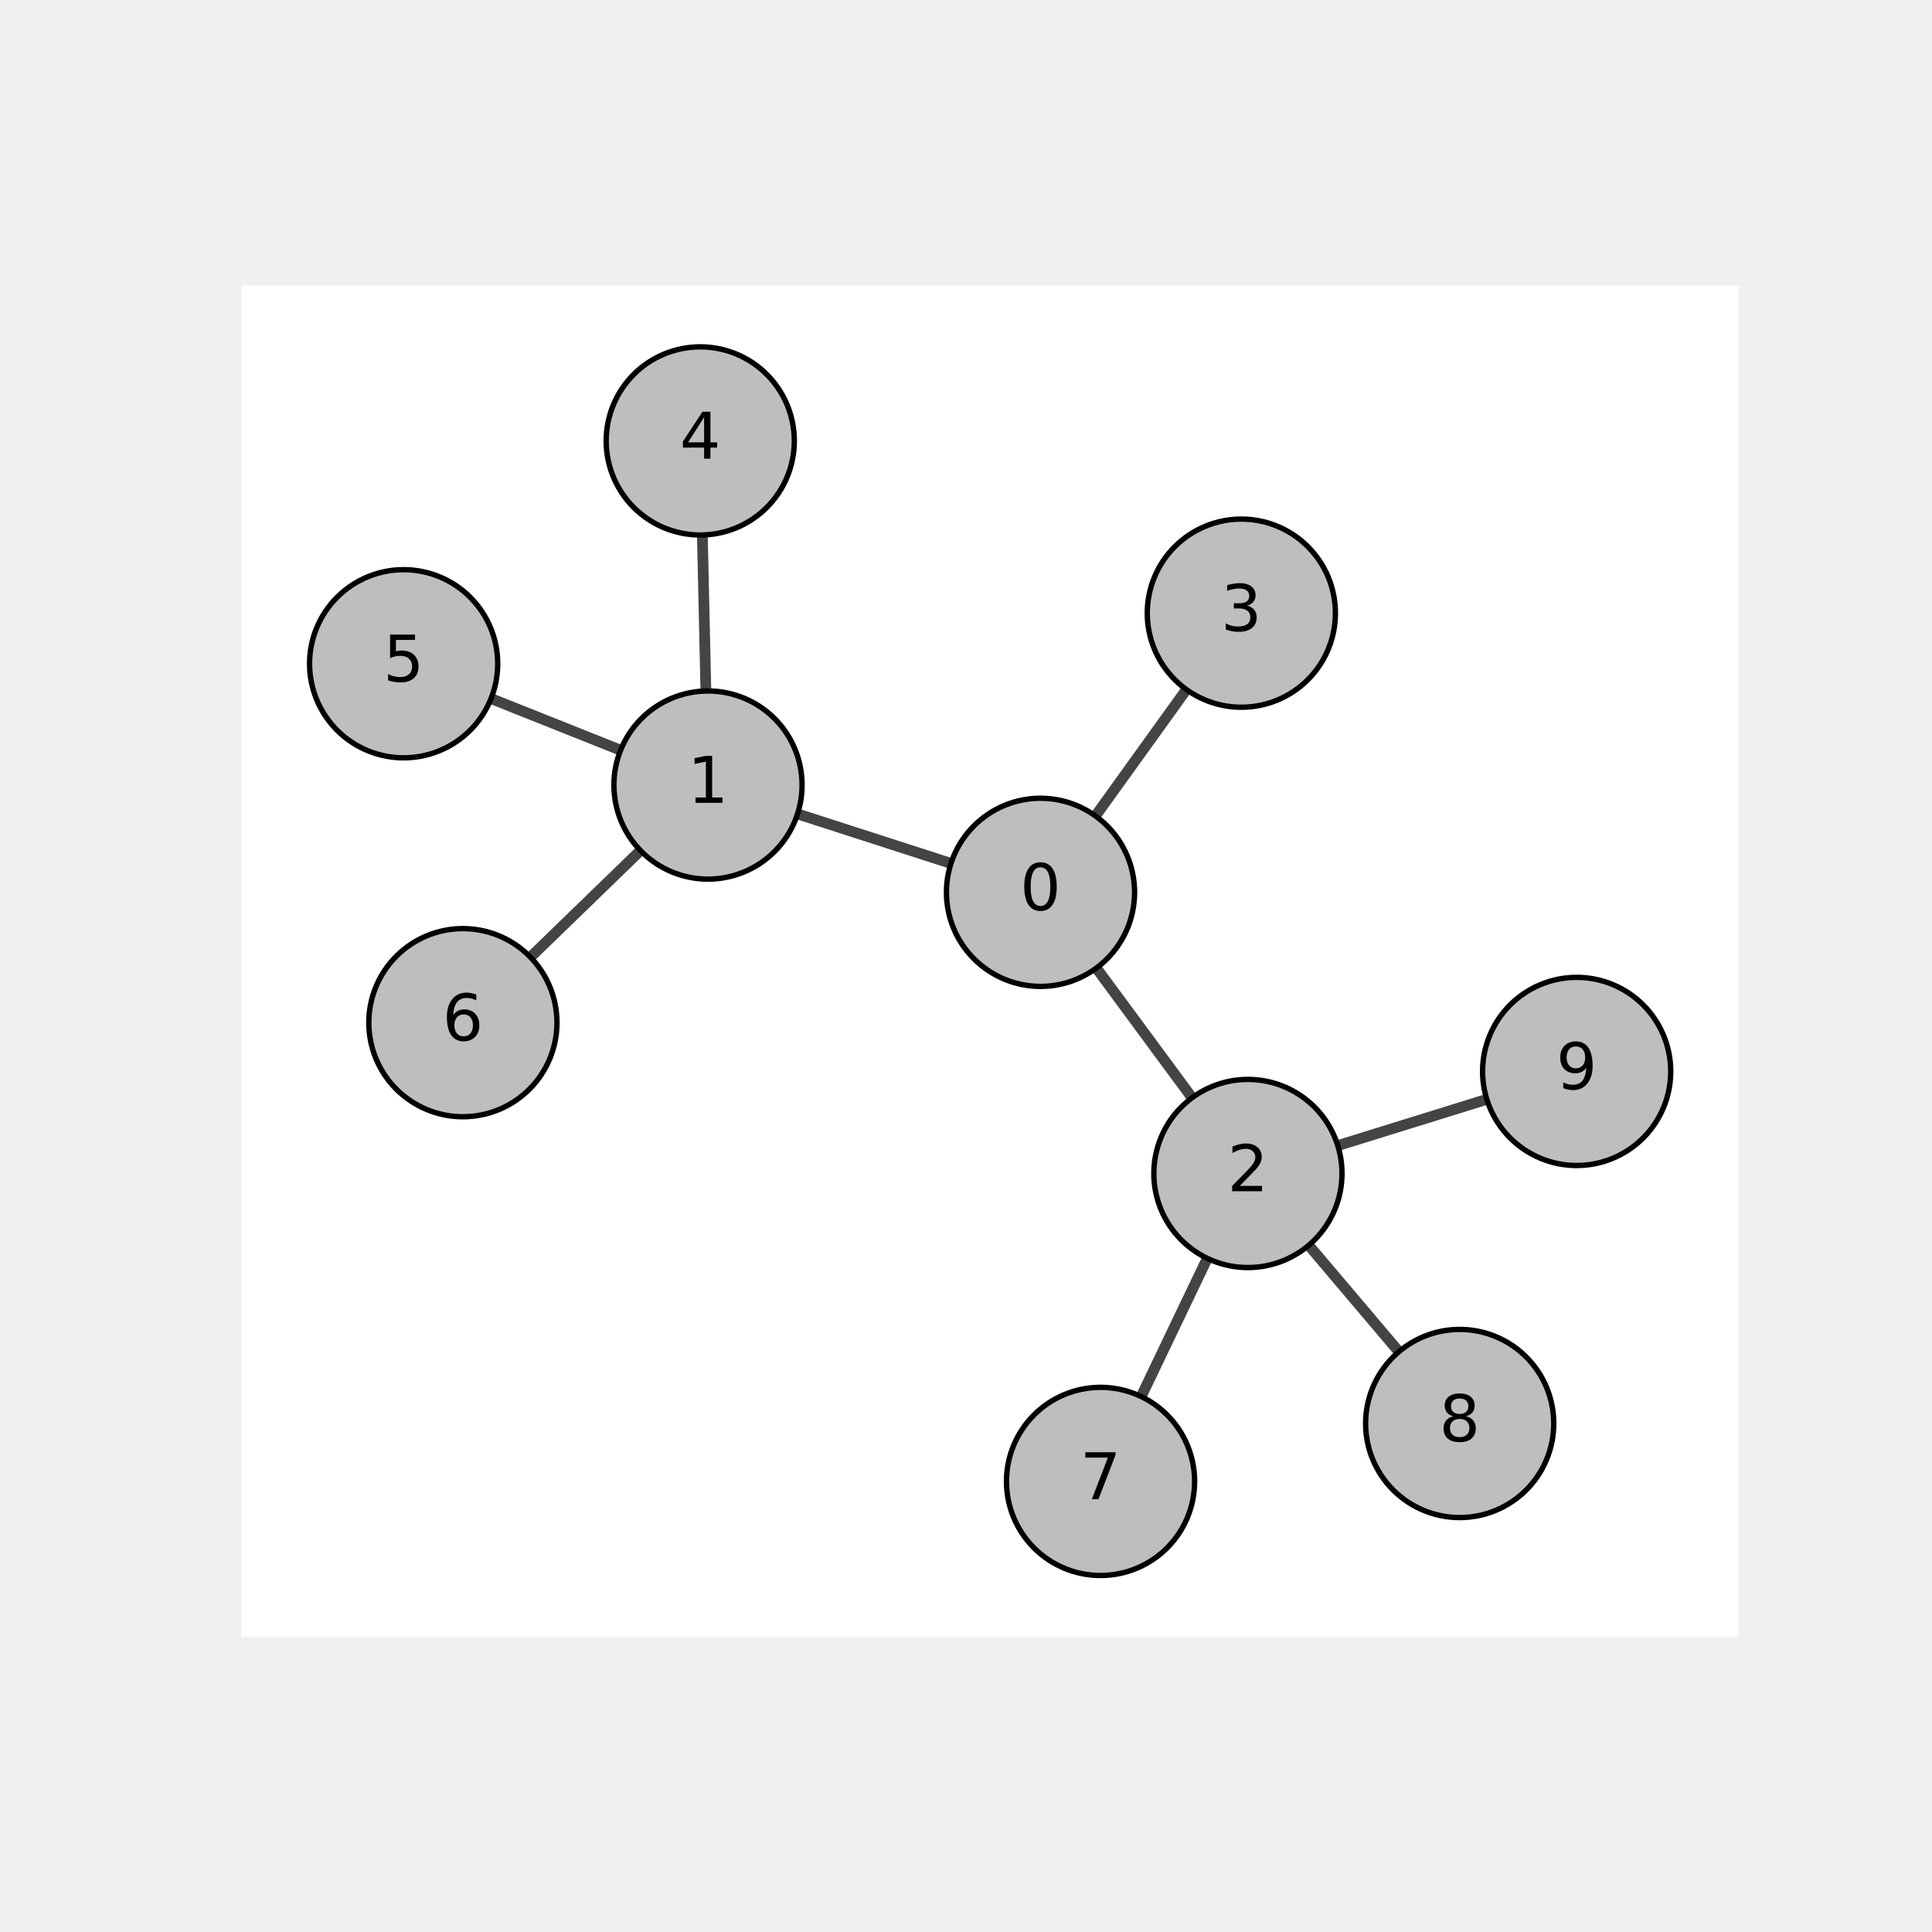
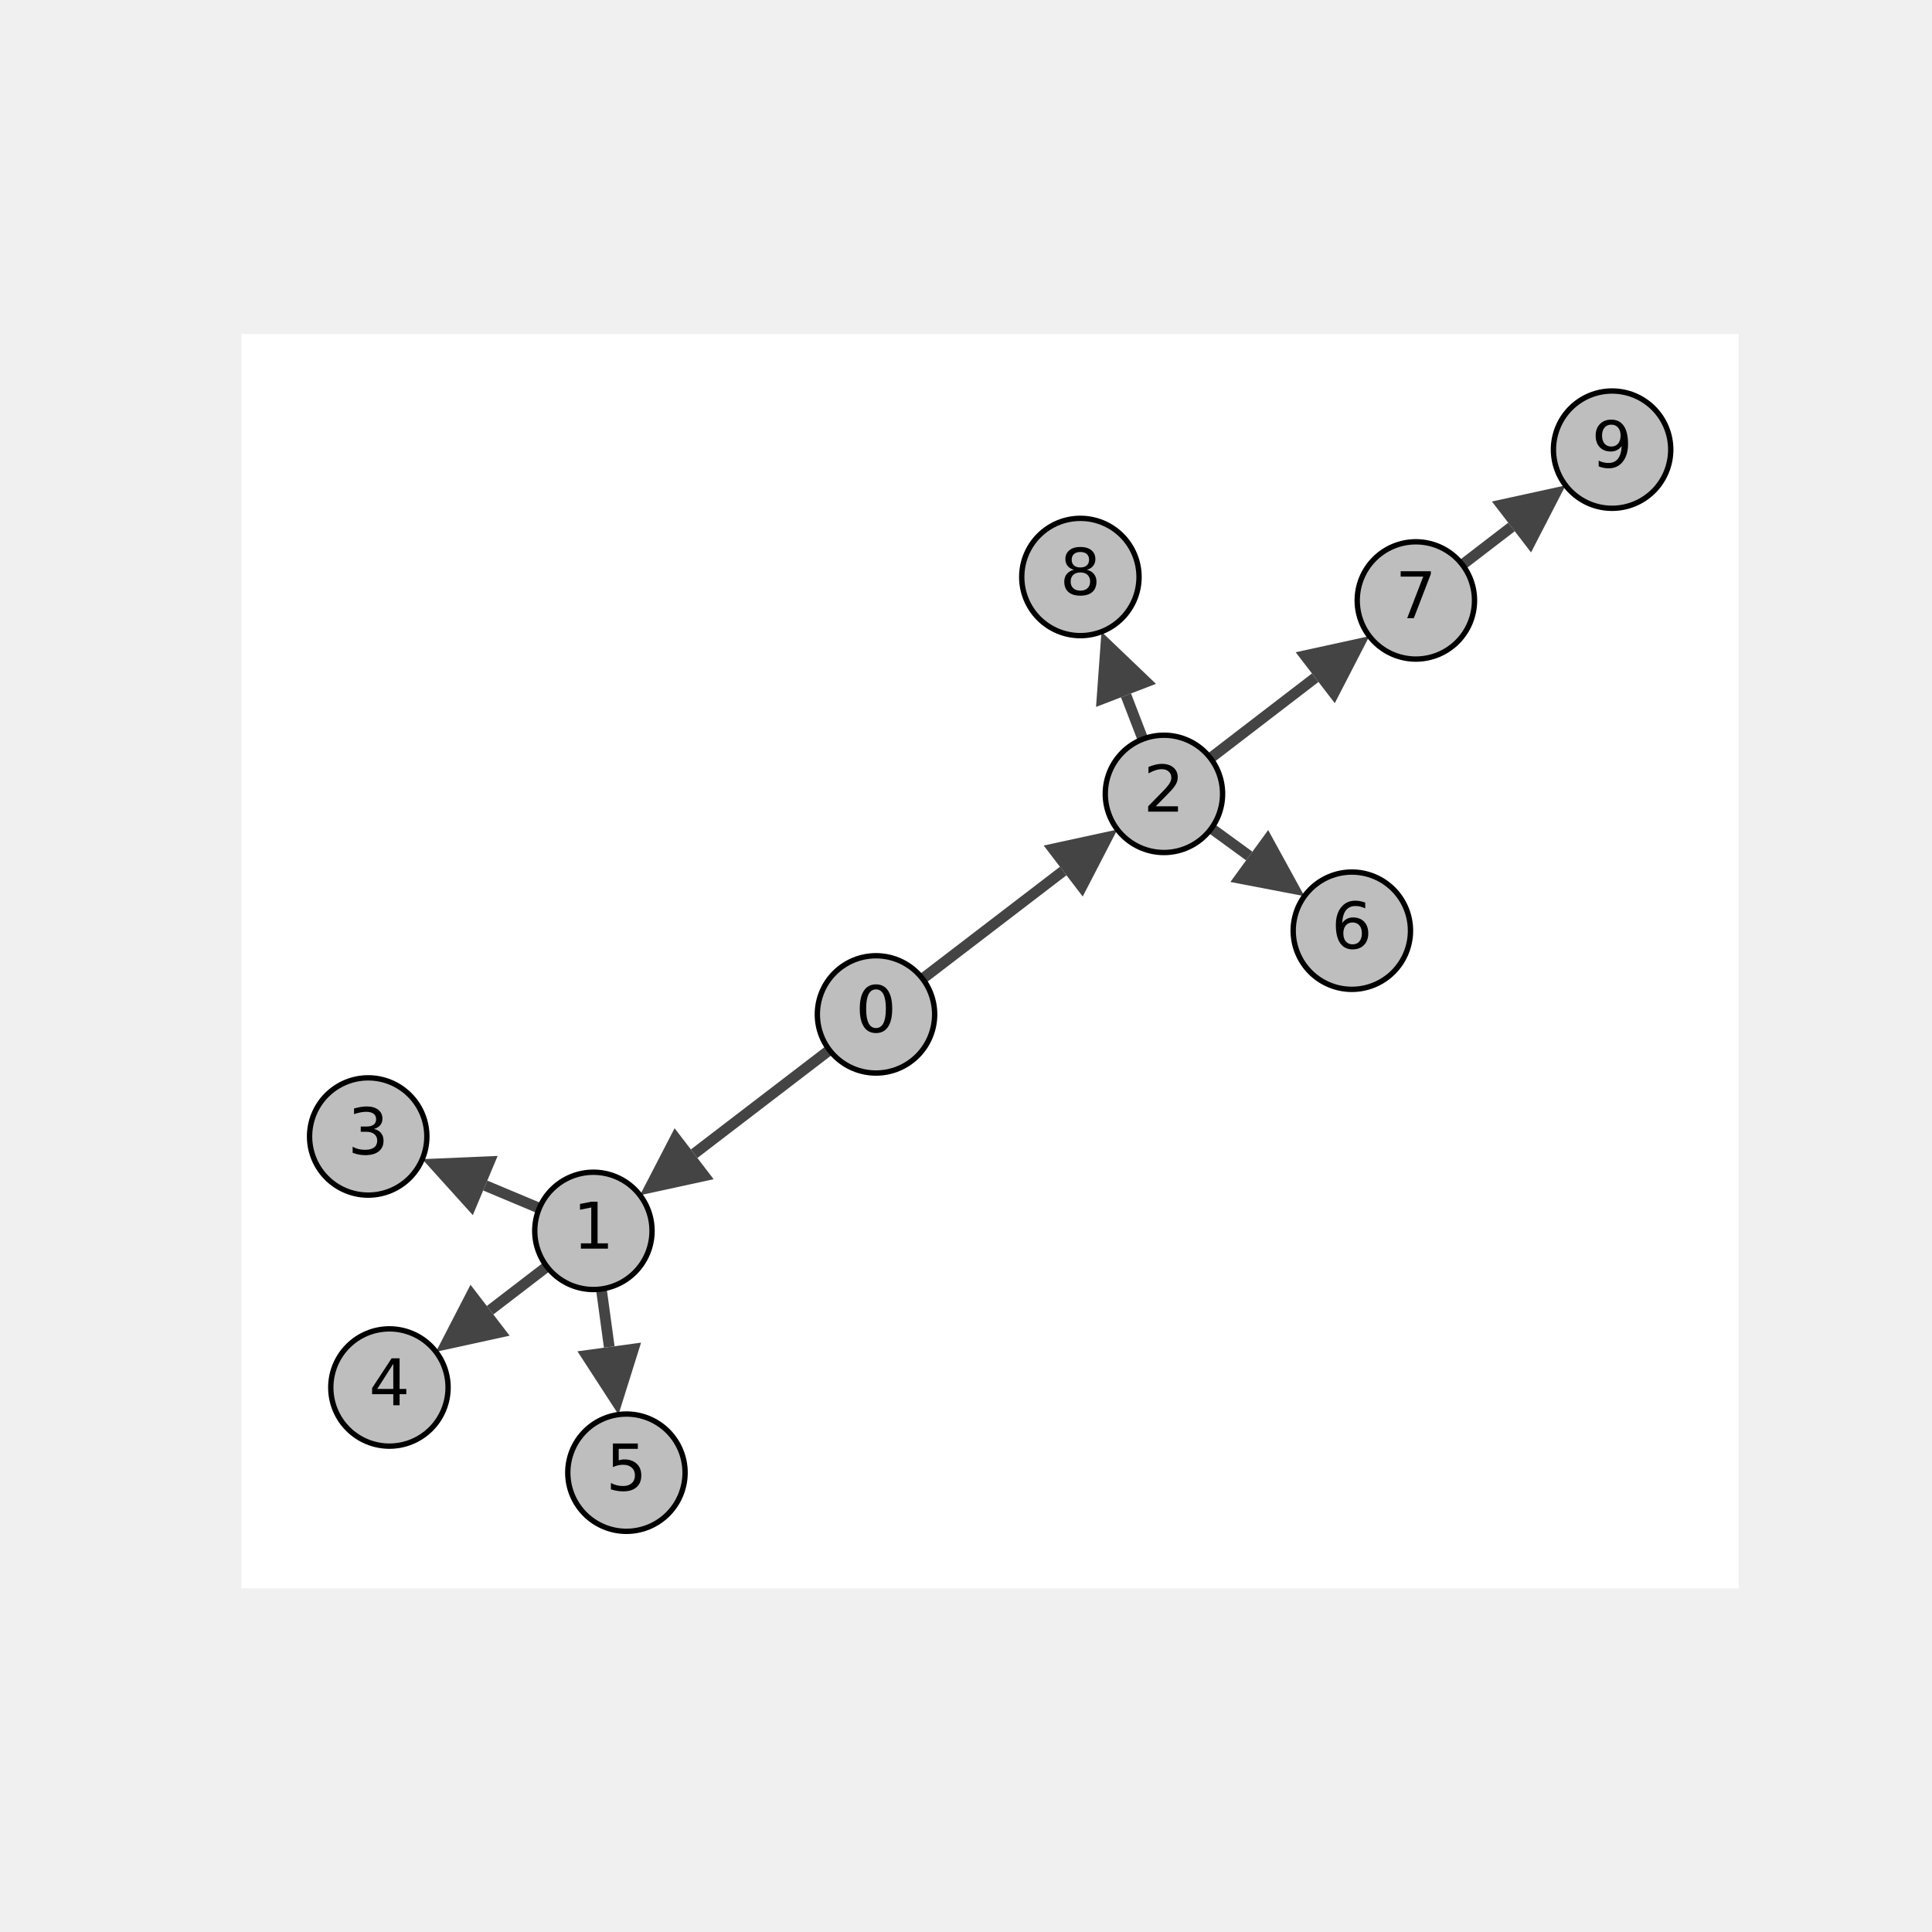
<svg xmlns="http://www.w3.org/2000/svg" xmlns:xlink="http://www.w3.org/1999/xlink" height="360pt" version="1.1" viewBox="0 0 360 360" width="360pt">
  <defs>
    <style type="text/css">*{stroke-linecap:butt;stroke-linejoin:round;}</style>
  </defs>
  <g id="figure_1">
    <g id="patch_1">
      <path d="M 0 360  L 360 360  L 360 0  L 0 0  z " style="fill:none;" />
    </g>
    <g id="axes_1">
      <g id="patch_2">
-         <path d="M 45 305.018  L 324 305.018  L 324 53.182  L 45 53.182  z " style="fill:#ffffff;" />
+         <path d="M 45 295.967  L 324 295.967  L 324 62.233  L 45 62.233  z " style="fill:#ffffff;" />
      </g>
      <g id="patch_3">
-         <path clip-path="url(#p22df7e7847)" d="M 193.884 166.271  L 131.925 146.283  " style="fill:none;stroke:#444444;stroke-linejoin:miter;stroke-width:2;" />
+         <path clip-path="url(#p6616805c69)" d="M 163.23 189.017  L 129.339 214.979  " style="fill:none;stroke:#444444;stroke-linejoin:miter;stroke-width:2;" />
      </g>
      <g id="patch_4">
-         <path clip-path="url(#p22df7e7847)" d="M 193.884 166.271  L 232.531 218.662  " style="fill:none;stroke:#444444;stroke-linejoin:miter;stroke-width:2;" />
+         <path clip-path="url(#p6616805c69)" d="M 119.246 222.711  L 132.978 219.728  L 125.701 210.23  z " style="fill:#444444;" />
      </g>
      <g id="patch_5">
-         <path clip-path="url(#p22df7e7847)" d="M 193.884 166.271  L 231.306 114.254  " style="fill:none;stroke:#444444;stroke-linejoin:miter;stroke-width:2;" />
+         <path clip-path="url(#p6616805c69)" d="M 163.23 189.017  L 198.112 162.301  " style="fill:none;stroke:#444444;stroke-linejoin:miter;stroke-width:2;" />
      </g>
      <g id="patch_6">
-         <path clip-path="url(#p22df7e7847)" d="M 131.925 146.283  L 130.481 82.159  " style="fill:none;stroke:#444444;stroke-linejoin:miter;stroke-width:2;" />
+         <path clip-path="url(#p6616805c69)" d="M 208.205 154.571  L 194.474 157.552  L 201.749 167.051  z " style="fill:#444444;" />
      </g>
      <g id="patch_7">
-         <path clip-path="url(#p22df7e7847)" d="M 131.925 146.283  L 75.212 123.68  " style="fill:none;stroke:#444444;stroke-linejoin:miter;stroke-width:2;" />
+         <path clip-path="url(#p6616805c69)" d="M 110.571 229.357  L 90.415 220.907  " style="fill:none;stroke:#444444;stroke-linejoin:miter;stroke-width:2;" />
      </g>
      <g id="patch_8">
-         <path clip-path="url(#p22df7e7847)" d="M 131.925 146.283  L 86.252 190.56  " style="fill:none;stroke:#444444;stroke-linejoin:miter;stroke-width:2;" />
+         <path clip-path="url(#p6616805c69)" d="M 78.69 215.992  L 88.102 226.425  L 92.728 215.39  z " style="fill:#444444;" />
      </g>
      <g id="patch_9">
-         <path clip-path="url(#p22df7e7847)" d="M 232.531 218.662  L 205.07 276.041  " style="fill:none;stroke:#444444;stroke-linejoin:miter;stroke-width:2;" />
+         <path clip-path="url(#p6616805c69)" d="M 110.571 229.357  L 91.317 244.142  " style="fill:none;stroke:#444444;stroke-linejoin:miter;stroke-width:2;" />
      </g>
      <g id="patch_10">
-         <path clip-path="url(#p22df7e7847)" d="M 232.531 218.662  L 271.991 265.247  " style="fill:none;stroke:#444444;stroke-linejoin:miter;stroke-width:2;" />
+         <path clip-path="url(#p6616805c69)" d="M 81.233 251.885  L 94.961 248.887  L 87.673 239.397  z " style="fill:#444444;" />
      </g>
      <g id="patch_11">
-         <path clip-path="url(#p22df7e7847)" d="M 232.531 218.662  L 293.788 199.646  " style="fill:none;stroke:#444444;stroke-linejoin:miter;stroke-width:2;" />
+         <path clip-path="url(#p6616805c69)" d="M 110.571 229.357  L 113.526 250.989  " style="fill:none;stroke:#444444;stroke-linejoin:miter;stroke-width:2;" />
+       </g>
+       <g id="patch_12">
+         <path clip-path="url(#p6616805c69)" d="M 115.247 263.586  L 119.453 250.179  L 107.598 251.799  z " style="fill:#444444;" />
+       </g>
+       <g id="patch_13">
+         <path clip-path="url(#p6616805c69)" d="M 216.882 147.925  L 232.783 159.505  " style="fill:none;stroke:#444444;stroke-linejoin:miter;stroke-width:2;" />
+       </g>
+       <g id="patch_14">
+         <path clip-path="url(#p6616805c69)" d="M 243.061 166.989  L 236.305 154.669  L 229.262 164.341  z " style="fill:#444444;" />
+       </g>
+       <g id="patch_15">
+         <path clip-path="url(#p6616805c69)" d="M 216.882 147.925  L 245.073 126.281  " style="fill:none;stroke:#444444;stroke-linejoin:miter;stroke-width:2;" />
+       </g>
+       <g id="patch_16">
+         <path clip-path="url(#p6616805c69)" d="M 255.157 118.538  L 241.43 121.536  L 248.716 131.026  z " style="fill:#444444;" />
+       </g>
+       <g id="patch_17">
+         <path clip-path="url(#p6616805c69)" d="M 216.882 147.925  L 209.813 129.576  " style="fill:none;stroke:#444444;stroke-linejoin:miter;stroke-width:2;" />
+       </g>
+       <g id="patch_18">
+         <path clip-path="url(#p6616805c69)" d="M 205.243 117.712  L 204.23 131.726  L 215.396 127.425  z " style="fill:#444444;" />
+       </g>
+       <g id="patch_19">
+         <path clip-path="url(#p6616805c69)" d="M 263.826 111.883  L 281.643 98.192  " style="fill:none;stroke:#444444;stroke-linejoin:miter;stroke-width:2;" />
+       </g>
+       <g id="patch_20">
+         <path clip-path="url(#p6616805c69)" d="M 291.724 90.445  L 277.997 93.448  L 285.288 102.936  z " style="fill:#444444;" />
      </g>
      <g id="matplotlib.axis_1" />
      <g id="matplotlib.axis_2" />
-       <g id="patch_12">
-         <path clip-path="url(#p22df7e7847)" d="M 193.884 183.802  C 198.533 183.802 202.992 181.955 206.279 178.667  C 209.567 175.38 211.414 170.921 211.414 166.271  C 211.414 161.622 209.567 157.163 206.279 153.876  C 202.992 150.588 198.533 148.741 193.884 148.741  C 189.234 148.741 184.775 150.588 181.488 153.876  C 178.2 157.163 176.353 161.622 176.353 166.271  C 176.353 170.921 178.2 175.38 181.488 178.667  C 184.775 181.955 189.234 183.802 193.884 183.802  z " style="fill:#bebebe;stroke:#000000;stroke-linejoin:miter;" />
+       <g id="patch_21">
+         <path clip-path="url(#p6616805c69)" d="M 163.23 199.946  C 166.129 199.946 168.909 198.794 170.958 196.745  C 173.007 194.695 174.159 191.915 174.159 189.017  C 174.159 186.119 173.007 183.339 170.958 181.289  C 168.909 179.24 166.129 178.088 163.23 178.088  C 160.332 178.088 157.552 179.24 155.502 181.289  C 153.453 183.339 152.301 186.119 152.301 189.017  C 152.301 191.915 153.453 194.695 155.502 196.745  C 157.552 198.794 160.332 199.946 163.23 199.946  z " style="fill:#bebebe;stroke:#000000;stroke-linejoin:miter;" />
      </g>
-       <g id="patch_13">
-         <path clip-path="url(#p22df7e7847)" d="M 131.925 163.814  C 136.574 163.814 141.033 161.967 144.321 158.679  C 147.608 155.392 149.455 150.932 149.455 146.283  C 149.455 141.634 147.608 137.175 144.321 133.887  C 141.033 130.6 136.574 128.753 131.925 128.753  C 127.276 128.753 122.816 130.6 119.529 133.887  C 116.241 137.175 114.394 141.634 114.394 146.283  C 114.394 150.932 116.241 155.392 119.529 158.679  C 122.816 161.967 127.276 163.814 131.925 163.814  z " style="fill:#bebebe;stroke:#000000;stroke-linejoin:miter;" />
+       <g id="patch_22">
+         <path clip-path="url(#p6616805c69)" d="M 110.571 240.285  C 113.469 240.285 116.249 239.134 118.298 237.084  C 120.348 235.035 121.499 232.255 121.499 229.357  C 121.499 226.458 120.348 223.678 118.298 221.629  C 116.249 219.579 113.469 218.428 110.571 218.428  C 107.672 218.428 104.892 219.579 102.843 221.629  C 100.793 223.678 99.642 226.458 99.642 229.357  C 99.642 232.255 100.793 235.035 102.843 237.084  C 104.892 239.134 107.672 240.285 110.571 240.285  z " style="fill:#bebebe;stroke:#000000;stroke-linejoin:miter;" />
      </g>
-       <g id="patch_14">
-         <path clip-path="url(#p22df7e7847)" d="M 232.531 236.192  C 237.18 236.192 241.64 234.345 244.927 231.058  C 248.215 227.77 250.062 223.311 250.062 218.662  C 250.062 214.013 248.215 209.553 244.927 206.266  C 241.64 202.979 237.18 201.131 232.531 201.131  C 227.882 201.131 223.423 202.979 220.135 206.266  C 216.848 209.553 215.001 214.013 215.001 218.662  C 215.001 223.311 216.848 227.77 220.135 231.058  C 223.423 234.345 227.882 236.192 232.531 236.192  z " style="fill:#bebebe;stroke:#000000;stroke-linejoin:miter;" />
+       <g id="patch_23">
+         <path clip-path="url(#p6616805c69)" d="M 216.882 158.854  C 219.78 158.854 222.56 157.703 224.609 155.653  C 226.659 153.604 227.81 150.824 227.81 147.925  C 227.81 145.027 226.659 142.247 224.609 140.198  C 222.56 138.148 219.78 136.997 216.882 136.997  C 213.983 136.997 211.203 138.148 209.154 140.198  C 207.104 142.247 205.953 145.027 205.953 147.925  C 205.953 150.824 207.104 153.604 209.154 155.653  C 211.203 157.703 213.983 158.854 216.882 158.854  z " style="fill:#bebebe;stroke:#000000;stroke-linejoin:miter;" />
      </g>
-       <g id="patch_15">
-         <path clip-path="url(#p22df7e7847)" d="M 231.306 131.785  C 235.955 131.785 240.415 129.938 243.702 126.65  C 246.989 123.363 248.837 118.903 248.837 114.254  C 248.837 109.605 246.989 105.146 243.702 101.858  C 240.415 98.571 235.955 96.724 231.306 96.724  C 226.657 96.724 222.198 98.571 218.91 101.858  C 215.623 105.146 213.775 109.605 213.775 114.254  C 213.775 118.903 215.623 123.363 218.91 126.65  C 222.198 129.938 226.657 131.785 231.306 131.785  z " style="fill:#bebebe;stroke:#000000;stroke-linejoin:miter;" />
+       <g id="patch_24">
+         <path clip-path="url(#p6616805c69)" d="M 68.611 222.695  C 71.509 222.695 74.289 221.544 76.338 219.494  C 78.388 217.445 79.539 214.665 79.539 211.767  C 79.539 208.868 78.388 206.088 76.338 204.039  C 74.289 201.989 71.509 200.838 68.611 200.838  C 65.712 200.838 62.932 201.989 60.883 204.039  C 58.833 206.088 57.682 208.868 57.682 211.767  C 57.682 214.665 58.833 217.445 60.883 219.494  C 62.932 221.544 65.712 222.695 68.611 222.695  z " style="fill:#bebebe;stroke:#000000;stroke-linejoin:miter;" />
      </g>
-       <g id="patch_16">
-         <path clip-path="url(#p22df7e7847)" d="M 130.481 99.69  C 135.131 99.69 139.59 97.843 142.877 94.555  C 146.165 91.268 148.012 86.808 148.012 82.159  C 148.012 77.51 146.165 73.051 142.877 69.763  C 139.59 66.476 135.131 64.629 130.481 64.629  C 125.832 64.629 121.373 66.476 118.085 69.763  C 114.798 73.051 112.951 77.51 112.951 82.159  C 112.951 86.808 114.798 91.268 118.085 94.555  C 121.373 97.843 125.832 99.69 130.481 99.69  z " style="fill:#bebebe;stroke:#000000;stroke-linejoin:miter;" />
+       <g id="patch_25">
+         <path clip-path="url(#p6616805c69)" d="M 72.565 269.47  C 75.463 269.47 78.243 268.319 80.293 266.269  C 82.342 264.22 83.494 261.44 83.494 258.541  C 83.494 255.643 82.342 252.863 80.293 250.814  C 78.243 248.764 75.463 247.613 72.565 247.613  C 69.667 247.613 66.887 248.764 64.837 250.814  C 62.788 252.863 61.636 255.643 61.636 258.541  C 61.636 261.44 62.788 264.22 64.837 266.269  C 66.887 268.319 69.667 269.47 72.565 269.47  z " style="fill:#bebebe;stroke:#000000;stroke-linejoin:miter;" />
      </g>
-       <g id="patch_17">
-         <path clip-path="url(#p22df7e7847)" d="M 75.212 141.21  C 79.861 141.21 84.321 139.363 87.608 136.076  C 90.896 132.788 92.743 128.329 92.743 123.68  C 92.743 119.031 90.896 114.571 87.608 111.284  C 84.321 107.996 79.861 106.149 75.212 106.149  C 70.563 106.149 66.104 107.996 62.816 111.284  C 59.529 114.571 57.682 119.031 57.682 123.68  C 57.682 128.329 59.529 132.788 62.816 136.076  C 66.104 139.363 70.563 141.21 75.212 141.21  z " style="fill:#bebebe;stroke:#000000;stroke-linejoin:miter;" />
+       <g id="patch_26">
+         <path clip-path="url(#p6616805c69)" d="M 116.726 285.343  C 119.624 285.343 122.404 284.191 124.454 282.142  C 126.503 280.093 127.655 277.312 127.655 274.414  C 127.655 271.516 126.503 268.736 124.454 266.686  C 122.404 264.637 119.624 263.485 116.726 263.485  C 113.827 263.485 111.047 264.637 108.998 266.686  C 106.949 268.736 105.797 271.516 105.797 274.414  C 105.797 277.312 106.949 280.093 108.998 282.142  C 111.047 284.191 113.827 285.343 116.726 285.343  z " style="fill:#bebebe;stroke:#000000;stroke-linejoin:miter;" />
      </g>
-       <g id="patch_18">
-         <path clip-path="url(#p22df7e7847)" d="M 86.252 208.091  C 90.901 208.091 95.361 206.243 98.648 202.956  C 101.936 199.669 103.783 195.209 103.783 190.56  C 103.783 185.911 101.936 181.452 98.648 178.164  C 95.361 174.877 90.901 173.03 86.252 173.03  C 81.603 173.03 77.144 174.877 73.856 178.164  C 70.569 181.452 68.722 185.911 68.722 190.56  C 68.722 195.209 70.569 199.669 73.856 202.956  C 77.144 206.243 81.603 208.091 86.252 208.091  z " style="fill:#bebebe;stroke:#000000;stroke-linejoin:miter;" />
+       <g id="patch_27">
+         <path clip-path="url(#p6616805c69)" d="M 251.896 184.352  C 254.794 184.352 257.574 183.2 259.623 181.151  C 261.673 179.101 262.824 176.321 262.824 173.423  C 262.824 170.524 261.673 167.744 259.623 165.695  C 257.574 163.646 254.794 162.494 251.896 162.494  C 248.997 162.494 246.217 163.646 244.168 165.695  C 242.118 167.744 240.967 170.524 240.967 173.423  C 240.967 176.321 242.118 179.101 244.168 181.151  C 246.217 183.2 248.997 184.352 251.896 184.352  z " style="fill:#bebebe;stroke:#000000;stroke-linejoin:miter;" />
      </g>
-       <g id="patch_19">
-         <path clip-path="url(#p22df7e7847)" d="M 205.07 293.571  C 209.72 293.571 214.179 291.724 217.466 288.437  C 220.754 285.149 222.601 280.69 222.601 276.041  C 222.601 271.392 220.754 266.932 217.466 263.645  C 214.179 260.357 209.72 258.51 205.07 258.51  C 200.421 258.51 195.962 260.357 192.674 263.645  C 189.387 266.932 187.54 271.392 187.54 276.041  C 187.54 280.69 189.387 285.149 192.674 288.437  C 195.962 291.724 200.421 293.571 205.07 293.571  z " style="fill:#bebebe;stroke:#000000;stroke-linejoin:miter;" />
+       <g id="patch_28">
+         <path clip-path="url(#p6616805c69)" d="M 263.826 122.812  C 266.724 122.812 269.504 121.66 271.554 119.611  C 273.603 117.561 274.755 114.781 274.755 111.883  C 274.755 108.985 273.603 106.205 271.554 104.155  C 269.504 102.106 266.724 100.954 263.826 100.954  C 260.928 100.954 258.148 102.106 256.098 104.155  C 254.049 106.205 252.897 108.985 252.897 111.883  C 252.897 114.781 254.049 117.561 256.098 119.611  C 258.148 121.66 260.928 122.812 263.826 122.812  z " style="fill:#bebebe;stroke:#000000;stroke-linejoin:miter;" />
      </g>
-       <g id="patch_20">
-         <path clip-path="url(#p22df7e7847)" d="M 271.991 282.778  C 276.64 282.778 281.099 280.93 284.387 277.643  C 287.674 274.355 289.521 269.896 289.521 265.247  C 289.521 260.598 287.674 256.138 284.387 252.851  C 281.099 249.564 276.64 247.716 271.991 247.716  C 267.342 247.716 262.882 249.564 259.595 252.851  C 256.308 256.138 254.46 260.598 254.46 265.247  C 254.46 269.896 256.308 274.355 259.595 277.643  C 262.882 280.93 267.342 282.778 271.991 282.778  z " style="fill:#bebebe;stroke:#000000;stroke-linejoin:miter;" />
+       <g id="patch_29">
+         <path clip-path="url(#p6616805c69)" d="M 201.314 118.442  C 204.213 118.442 206.993 117.291 209.042 115.241  C 211.091 113.192 212.243 110.412 212.243 107.513  C 212.243 104.615 211.091 101.835 209.042 99.786  C 206.993 97.736 204.213 96.585 201.314 96.585  C 198.416 96.585 195.636 97.736 193.586 99.786  C 191.537 101.835 190.385 104.615 190.385 107.513  C 190.385 110.412 191.537 113.192 193.586 115.241  C 195.636 117.291 198.416 118.442 201.314 118.442  z " style="fill:#bebebe;stroke:#000000;stroke-linejoin:miter;" />
      </g>
-       <g id="patch_21">
-         <path clip-path="url(#p22df7e7847)" d="M 293.788 217.176  C 298.437 217.176 302.896 215.329 306.184 212.042  C 309.471 208.754 311.318 204.295 311.318 199.646  C 311.318 194.997 309.471 190.537 306.184 187.25  C 302.896 183.962 298.437 182.115 293.788 182.115  C 289.139 182.115 284.679 183.962 281.392 187.25  C 278.104 190.537 276.257 194.997 276.257 199.646  C 276.257 204.295 278.104 208.754 281.392 212.042  C 284.679 215.329 289.139 217.176 293.788 217.176  z " style="fill:#bebebe;stroke:#000000;stroke-linejoin:miter;" />
+       <g id="patch_30">
+         <path clip-path="url(#p6616805c69)" d="M 300.389 94.715  C 303.288 94.715 306.068 93.563 308.117 91.514  C 310.167 89.464 311.318 86.684 311.318 83.786  C 311.318 80.888 310.167 78.107 308.117 76.058  C 306.068 74.009 303.288 72.857 300.389 72.857  C 297.491 72.857 294.711 74.009 292.662 76.058  C 290.612 78.107 289.461 80.888 289.461 83.786  C 289.461 86.684 290.612 89.464 292.662 91.514  C 294.711 93.563 297.491 94.715 300.389 94.715  z " style="fill:#bebebe;stroke:#000000;stroke-linejoin:miter;" />
      </g>
      <g id="text_1">
-         <g transform="translate(190.066 169.5827)scale(0.12 -0.12)">
+         <g transform="translate(159.4127 192.3281)scale(0.12 -0.12)">
          <defs>
            <path d="M 31.781 66.406  Q 24.172 66.406 20.328 58.906  Q 16.5 51.422 16.5 36.375  Q 16.5 21.391 20.328 13.891  Q 24.172 6.391 31.781 6.391  Q 39.453 6.391 43.281 13.891  Q 47.125 21.391 47.125 36.375  Q 47.125 51.422 43.281 58.906  Q 39.453 66.406 31.781 66.406  z M 31.781 74.219  Q 44.047 74.219 50.516 64.516  Q 56.984 54.828 56.984 36.375  Q 56.984 17.969 50.516 8.266  Q 44.047 -1.422 31.781 -1.422  Q 19.531 -1.422 13.062 8.266  Q 6.594 17.969 6.594 36.375  Q 6.594 54.828 13.062 64.516  Q 19.531 74.219 31.781 74.219  z " id="DejaVuSans-48" />
          </defs>
          <use xlink:href="#DejaVuSans-48" />
        </g>
      </g>
      <g id="text_2">
-         <g transform="translate(128.1073 149.5944)scale(0.12 -0.12)">
+         <g transform="translate(106.7532 232.6678)scale(0.12 -0.12)">
          <defs>
            <path d="M 12.406 8.297  L 28.516 8.297  L 28.516 63.922  L 10.984 60.406  L 10.984 69.391  L 28.422 72.906  L 38.281 72.906  L 38.281 8.297  L 54.391 8.297  L 54.391 0  L 12.406 0  z " id="DejaVuSans-49" />
          </defs>
          <use xlink:href="#DejaVuSans-49" />
        </g>
      </g>
      <g id="text_3">
-         <g transform="translate(228.7138 221.9732)scale(0.12 -0.12)">
+         <g transform="translate(213.0641 151.2367)scale(0.12 -0.12)">
          <defs>
            <path d="M 19.188 8.297  L 53.609 8.297  L 53.609 0  L 7.328 0  L 7.328 8.297  Q 12.938 14.109 22.625 23.891  Q 32.328 33.688 34.812 36.531  Q 39.547 41.844 41.422 45.531  Q 43.312 49.219 43.312 52.781  Q 43.312 58.594 39.234 62.25  Q 35.156 65.922 28.609 65.922  Q 23.969 65.922 18.812 64.312  Q 13.672 62.703 7.812 59.422  L 7.812 69.391  Q 13.766 71.781 18.938 73  Q 24.125 74.219 28.422 74.219  Q 39.75 74.219 46.484 68.547  Q 53.219 62.891 53.219 53.422  Q 53.219 48.922 51.531 44.891  Q 49.859 40.875 45.406 35.406  Q 44.188 33.984 37.641 27.219  Q 31.109 20.453 19.188 8.297  z " id="DejaVuSans-50" />
          </defs>
          <use xlink:href="#DejaVuSans-50" />
        </g>
      </g>
      <g id="text_4">
-         <g transform="translate(227.4885 117.5655)scale(0.12 -0.12)">
+         <g transform="translate(64.79308 215.0779)scale(0.12 -0.12)">
          <defs>
            <path d="M 40.578 39.312  Q 47.656 37.797 51.625 33  Q 55.609 28.219 55.609 21.188  Q 55.609 10.406 48.188 4.484  Q 40.766 -1.422 27.094 -1.422  Q 22.516 -1.422 17.656 -0.516  Q 12.797 0.391 7.625 2.203  L 7.625 11.719  Q 11.719 9.328 16.594 8.109  Q 21.484 6.891 26.812 6.891  Q 36.078 6.891 40.938 10.547  Q 45.797 14.203 45.797 21.188  Q 45.797 27.641 41.281 31.266  Q 36.766 34.906 28.719 34.906  L 20.219 34.906  L 20.219 43.016  L 29.109 43.016  Q 36.375 43.016 40.234 45.922  Q 44.094 48.828 44.094 54.297  Q 44.094 59.906 40.109 62.906  Q 36.141 65.922 28.719 65.922  Q 24.656 65.922 20.016 65.031  Q 15.375 64.156 9.812 62.312  L 9.812 71.094  Q 15.438 72.656 20.344 73.438  Q 25.25 74.219 29.594 74.219  Q 40.828 74.219 47.359 69.109  Q 53.906 64.016 53.906 55.328  Q 53.906 49.266 50.438 45.094  Q 46.969 40.922 40.578 39.312  z " id="DejaVuSans-51" />
          </defs>
          <use xlink:href="#DejaVuSans-51" />
        </g>
      </g>
      <g id="text_5">
-         <g transform="translate(126.6639 85.4706)scale(0.12 -0.12)">
+         <g transform="translate(68.74742 261.8526)scale(0.12 -0.12)">
          <defs>
            <path d="M 37.797 64.312  L 12.891 25.391  L 37.797 25.391  z M 35.203 72.906  L 47.609 72.906  L 47.609 25.391  L 58.016 25.391  L 58.016 17.188  L 47.609 17.188  L 47.609 0  L 37.797 0  L 37.797 17.188  L 4.891 17.188  L 4.891 26.703  z " id="DejaVuSans-52" />
          </defs>
          <use xlink:href="#DejaVuSans-52" />
        </g>
      </g>
      <g id="text_6">
-         <g transform="translate(71.39485 126.9909)scale(0.12 -0.12)">
+         <g transform="translate(112.9082 277.7254)scale(0.12 -0.12)">
          <defs>
            <path d="M 10.797 72.906  L 49.516 72.906  L 49.516 64.594  L 19.828 64.594  L 19.828 46.734  Q 21.969 47.469 24.109 47.828  Q 26.266 48.188 28.422 48.188  Q 40.625 48.188 47.75 41.5  Q 54.891 34.812 54.891 23.391  Q 54.891 11.625 47.562 5.094  Q 40.234 -1.422 26.906 -1.422  Q 22.312 -1.422 17.547 -0.641  Q 12.797 0.141 7.719 1.703  L 7.719 11.625  Q 12.109 9.234 16.797 8.062  Q 21.484 6.891 26.703 6.891  Q 35.156 6.891 40.078 11.328  Q 45.016 15.766 45.016 23.391  Q 45.016 31 40.078 35.438  Q 35.156 39.891 26.703 39.891  Q 22.75 39.891 18.812 39.016  Q 14.891 38.141 10.797 36.281  z " id="DejaVuSans-53" />
          </defs>
          <use xlink:href="#DejaVuSans-53" />
        </g>
      </g>
      <g id="text_7">
-         <g transform="translate(82.4348 193.8713)scale(0.12 -0.12)">
+         <g transform="translate(248.0782 176.734)scale(0.12 -0.12)">
          <defs>
            <path d="M 33.016 40.375  Q 26.375 40.375 22.484 35.828  Q 18.609 31.297 18.609 23.391  Q 18.609 15.531 22.484 10.953  Q 26.375 6.391 33.016 6.391  Q 39.656 6.391 43.531 10.953  Q 47.406 15.531 47.406 23.391  Q 47.406 31.297 43.531 35.828  Q 39.656 40.375 33.016 40.375  z M 52.594 71.297  L 52.594 62.312  Q 48.875 64.062 45.094 64.984  Q 41.312 65.922 37.594 65.922  Q 27.828 65.922 22.672 59.328  Q 17.531 52.734 16.797 39.406  Q 19.672 43.656 24.016 45.922  Q 28.375 48.188 33.594 48.188  Q 44.578 48.188 50.953 41.516  Q 57.328 34.859 57.328 23.391  Q 57.328 12.156 50.688 5.359  Q 44.047 -1.422 33.016 -1.422  Q 20.359 -1.422 13.672 8.266  Q 6.984 17.969 6.984 36.375  Q 6.984 53.656 15.188 63.938  Q 23.391 74.219 37.203 74.219  Q 40.922 74.219 44.703 73.484  Q 48.484 72.75 52.594 71.297  z " id="DejaVuSans-54" />
          </defs>
          <use xlink:href="#DejaVuSans-54" />
        </g>
      </g>
      <g id="text_8">
-         <g transform="translate(201.2528 279.3519)scale(0.12 -0.12)">
+         <g transform="translate(260.0085 115.1941)scale(0.12 -0.12)">
          <defs>
            <path d="M 8.203 72.906  L 55.078 72.906  L 55.078 68.703  L 28.609 0  L 18.312 0  L 43.219 64.594  L 8.203 64.594  z " id="DejaVuSans-55" />
          </defs>
          <use xlink:href="#DejaVuSans-55" />
        </g>
      </g>
      <g id="text_9">
-         <g transform="translate(268.1734 268.5582)scale(0.12 -0.12)">
+         <g transform="translate(197.4967 110.8247)scale(0.12 -0.12)">
          <defs>
            <path d="M 31.781 34.625  Q 24.75 34.625 20.719 30.859  Q 16.703 27.094 16.703 20.516  Q 16.703 13.922 20.719 10.156  Q 24.75 6.391 31.781 6.391  Q 38.812 6.391 42.859 10.172  Q 46.922 13.969 46.922 20.516  Q 46.922 27.094 42.891 30.859  Q 38.875 34.625 31.781 34.625  z M 21.922 38.812  Q 15.578 40.375 12.031 44.719  Q 8.5 49.078 8.5 55.328  Q 8.5 64.062 14.719 69.141  Q 20.953 74.219 31.781 74.219  Q 42.672 74.219 48.875 69.141  Q 55.078 64.062 55.078 55.328  Q 55.078 49.078 51.531 44.719  Q 48 40.375 41.703 38.812  Q 48.828 37.156 52.797 32.312  Q 56.781 27.484 56.781 20.516  Q 56.781 9.906 50.312 4.234  Q 43.844 -1.422 31.781 -1.422  Q 19.734 -1.422 13.25 4.234  Q 6.781 9.906 6.781 20.516  Q 6.781 27.484 10.781 32.312  Q 14.797 37.156 21.922 38.812  z M 18.312 54.391  Q 18.312 48.734 21.844 45.562  Q 25.391 42.391 31.781 42.391  Q 38.141 42.391 41.719 45.562  Q 45.312 48.734 45.312 54.391  Q 45.312 60.062 41.719 63.234  Q 38.141 66.406 31.781 66.406  Q 25.391 66.406 21.844 63.234  Q 18.312 60.062 18.312 54.391  z " id="DejaVuSans-56" />
          </defs>
          <use xlink:href="#DejaVuSans-56" />
        </g>
      </g>
      <g id="text_10">
-         <g transform="translate(289.9702 202.9571)scale(0.12 -0.12)">
+         <g transform="translate(296.5719 87.09711)scale(0.12 -0.12)">
          <defs>
            <path d="M 10.984 1.516  L 10.984 10.5  Q 14.703 8.734 18.5 7.812  Q 22.312 6.891 25.984 6.891  Q 35.75 6.891 40.891 13.453  Q 46.047 20.016 46.781 33.406  Q 43.953 29.203 39.594 26.953  Q 35.25 24.703 29.984 24.703  Q 19.047 24.703 12.672 31.312  Q 6.297 37.938 6.297 49.422  Q 6.297 60.641 12.938 67.422  Q 19.578 74.219 30.609 74.219  Q 43.266 74.219 49.922 64.516  Q 56.594 54.828 56.594 36.375  Q 56.594 19.141 48.406 8.859  Q 40.234 -1.422 26.422 -1.422  Q 22.703 -1.422 18.891 -0.688  Q 15.094 0.047 10.984 1.516  z M 30.609 32.422  Q 37.25 32.422 41.125 36.953  Q 45.016 41.5 45.016 49.422  Q 45.016 57.281 41.125 61.844  Q 37.25 66.406 30.609 66.406  Q 23.969 66.406 20.094 61.844  Q 16.219 57.281 16.219 49.422  Q 16.219 41.5 20.094 36.953  Q 23.969 32.422 30.609 32.422  z " id="DejaVuSans-57" />
          </defs>
          <use xlink:href="#DejaVuSans-57" />
        </g>
      </g>
    </g>
  </g>
  <defs>
-     <clipPath id="p22df7e7847">
-       <rect height="251.837" width="279" x="45" y="53.182" />
+     <clipPath id="p6616805c69">
+       <rect height="233.734" width="279" x="45" y="62.233" />
    </clipPath>
  </defs>
</svg>
